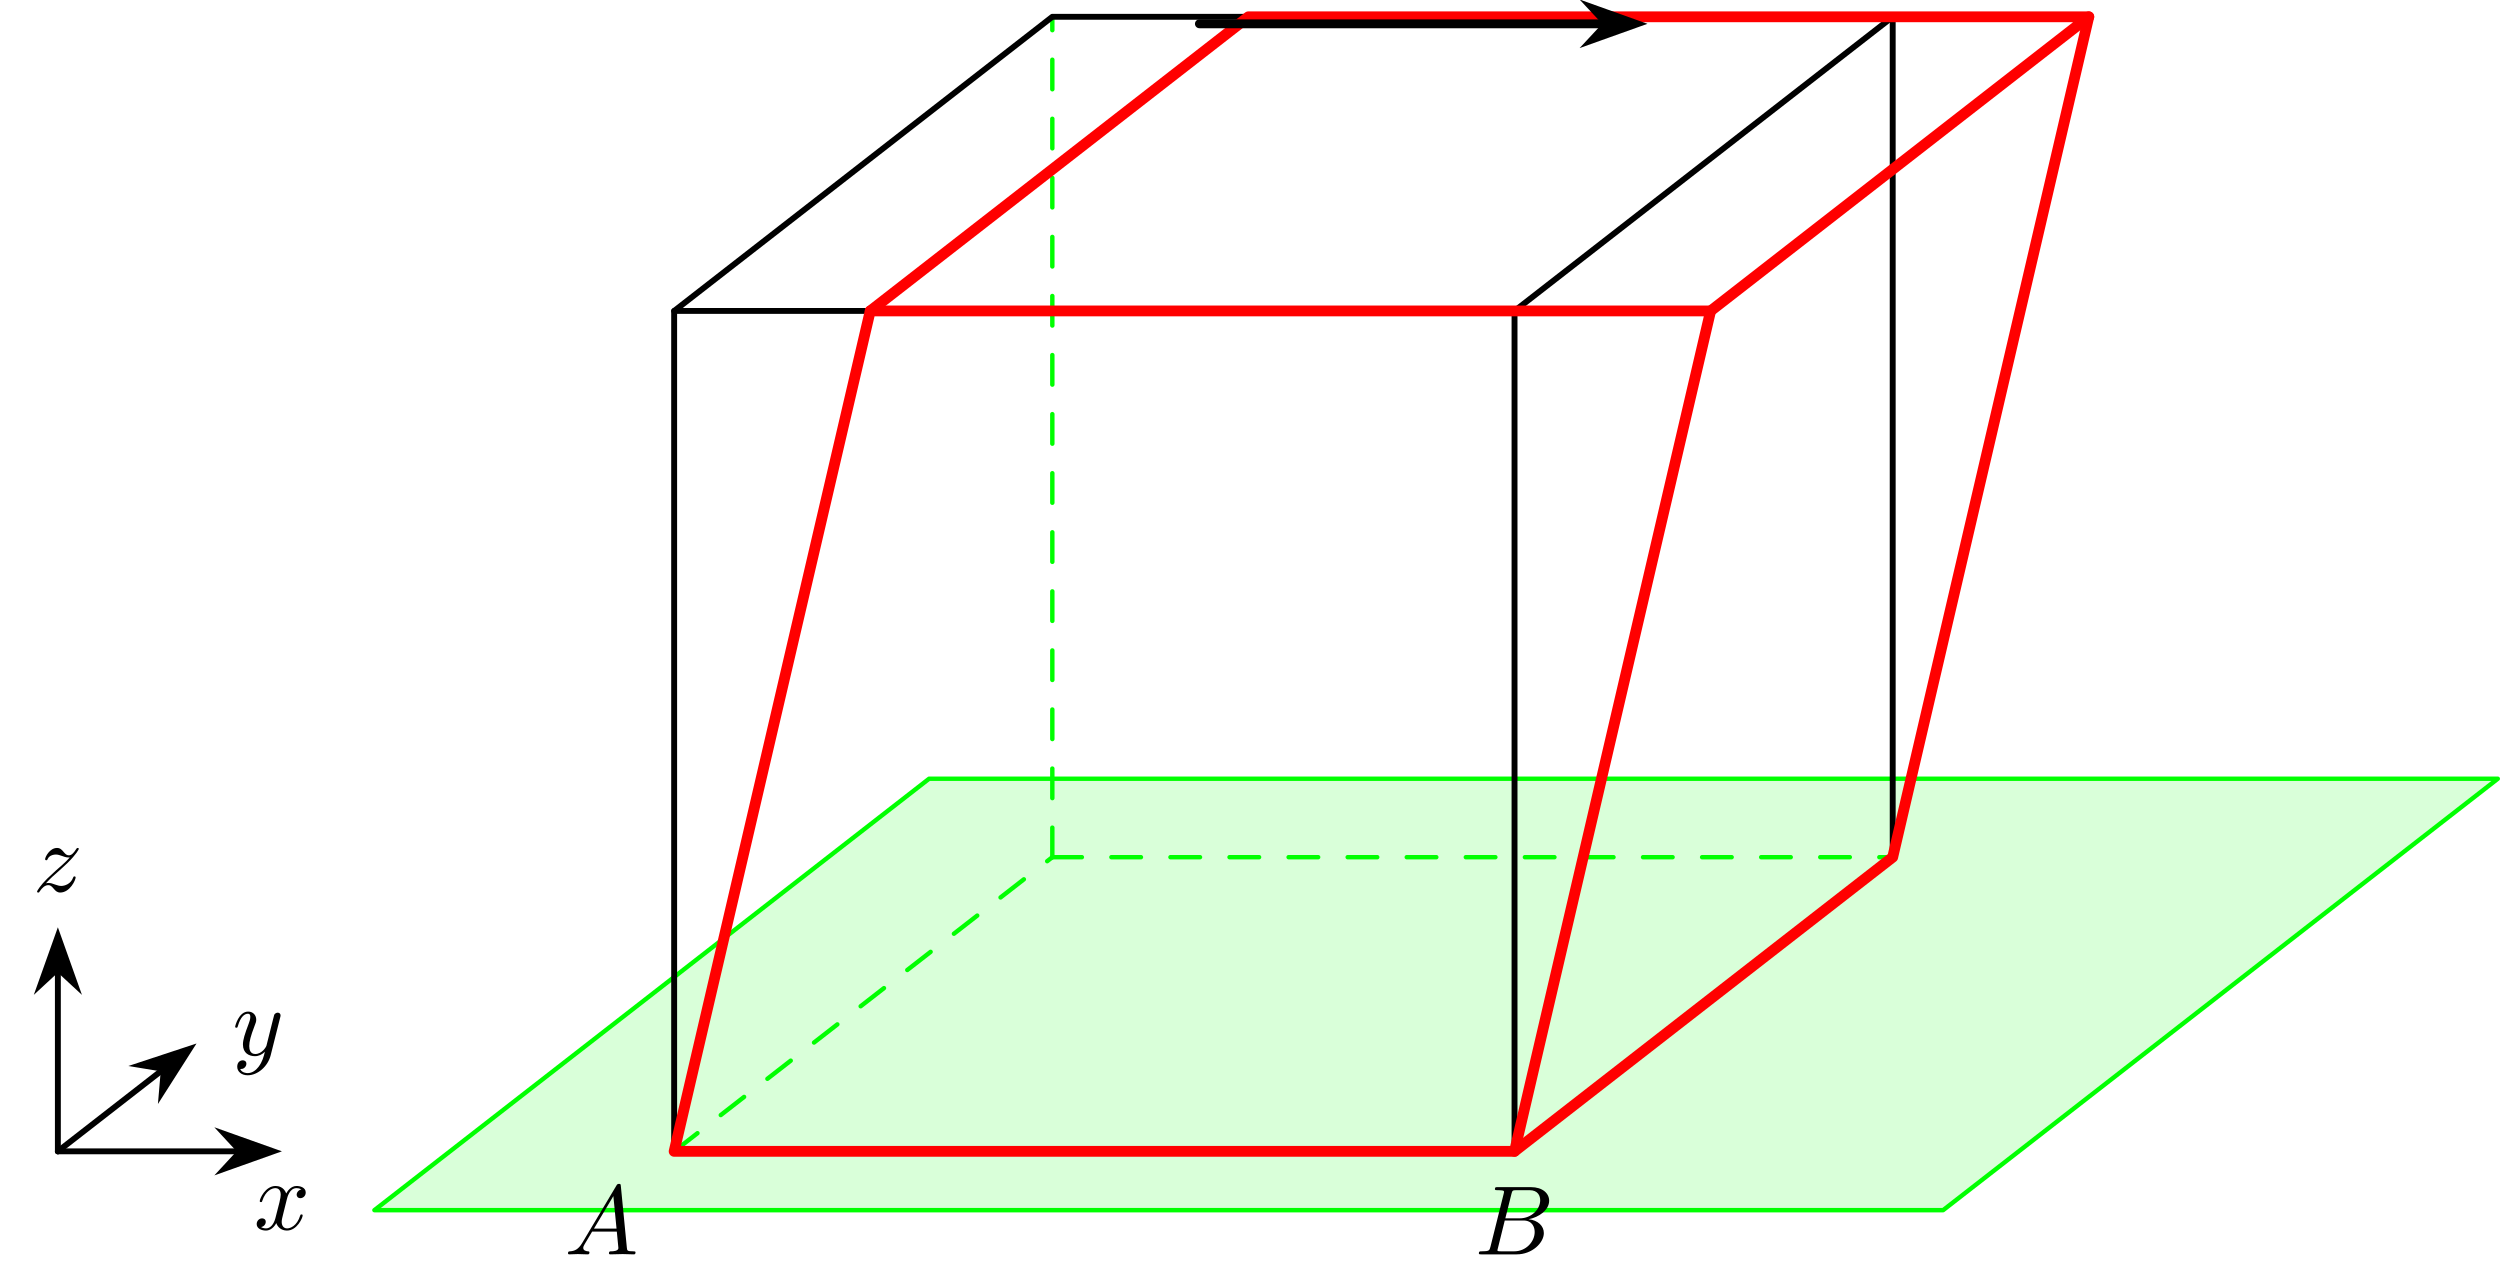
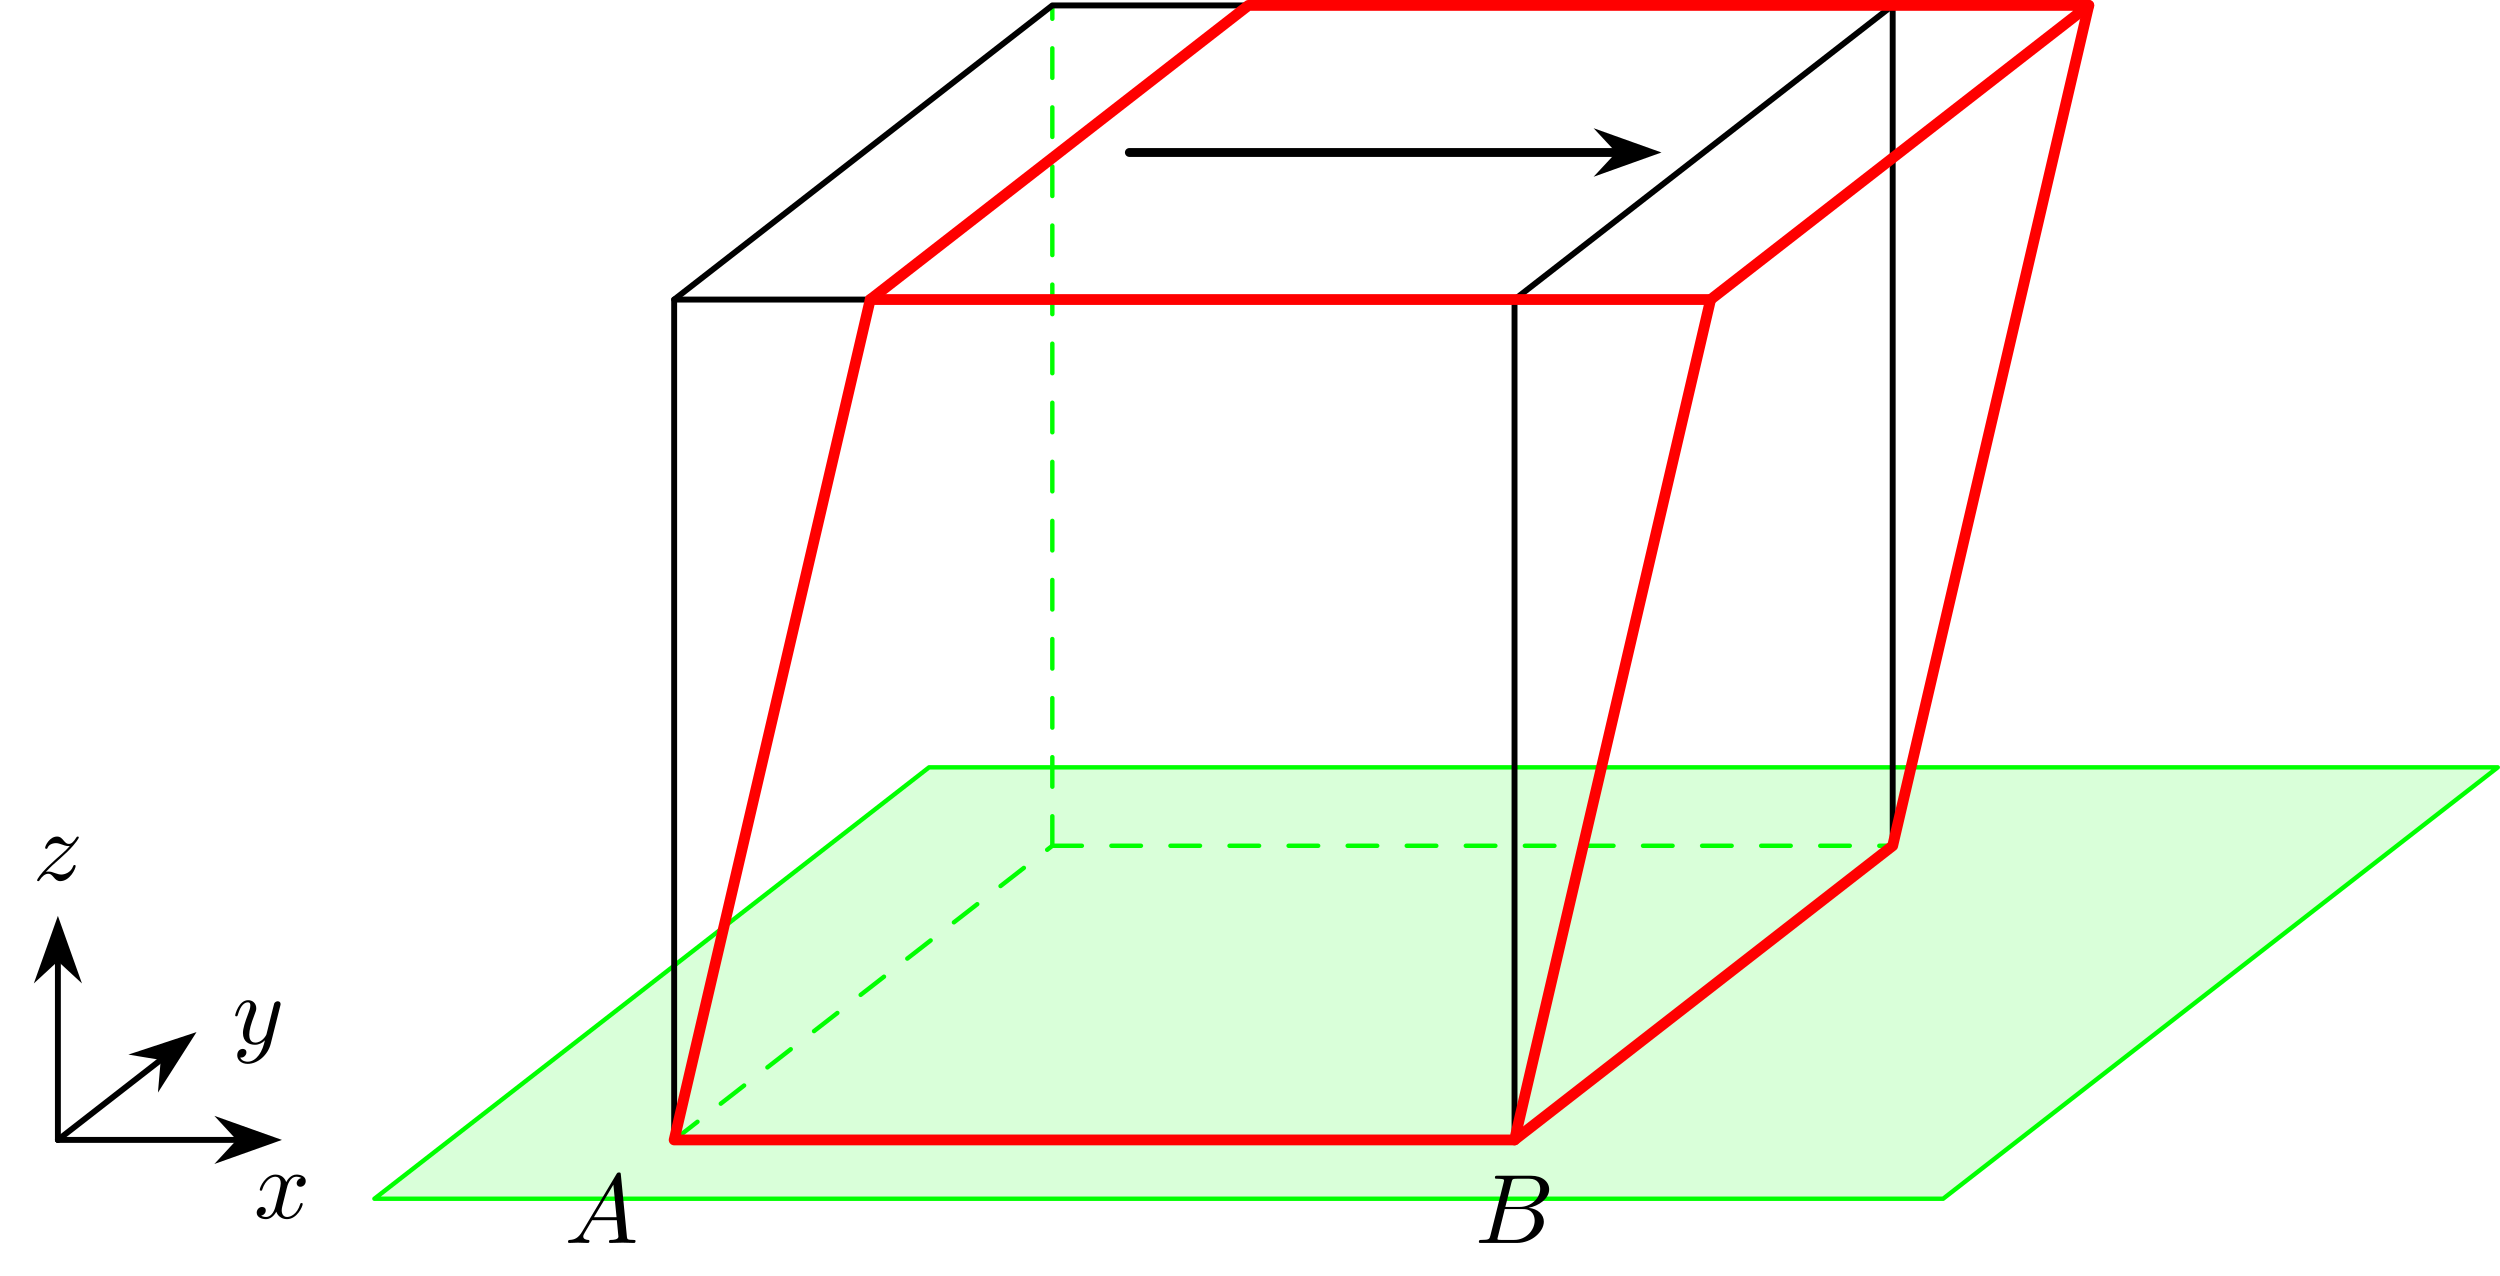
- <svg xmlns="http://www.w3.org/2000/svg" xmlns:xlink="http://www.w3.org/1999/xlink" version="1.1" width="341.52pt" height="175.84pt" viewBox="-72 -72 252.978 130.252">
+ <svg xmlns="http://www.w3.org/2000/svg" xmlns:xlink="http://www.w3.org/1999/xlink" version="1.1" width="341.52pt" height="174.28pt" viewBox="-72 -72 252.978 129.099">
  <defs>
    <path id="kocka-3d-g0-65" d="M1.783-1.146C1.385-.478 .996-.339 .558-.309C.438-.299 .349-.299 .349-.11C.349-.05 .399 0 .478 0C.747 0 1.056-.03 1.335-.03C1.664-.03 2.012 0 2.331 0C2.391 0 2.521 0 2.521-.189C2.521-.299 2.431-.309 2.361-.309C2.132-.329 1.893-.408 1.893-.658C1.893-.777 1.953-.887 2.032-1.026L2.79-2.301H5.29C5.31-2.092 5.45-.737 5.45-.638C5.45-.339 4.932-.309 4.732-.309C4.593-.309 4.493-.309 4.493-.11C4.493 0 4.613 0 4.633 0C5.041 0 5.469-.03 5.878-.03C6.127-.03 6.755 0 7.004 0C7.064 0 7.183 0 7.183-.199C7.183-.309 7.083-.309 6.954-.309C6.336-.309 6.336-.379 6.306-.667L5.699-6.894C5.679-7.093 5.679-7.133 5.509-7.133C5.35-7.133 5.31-7.064 5.25-6.964L1.783-1.146ZM2.979-2.61L4.941-5.898L5.26-2.61H2.979Z" />
    <path id="kocka-3d-g0-66" d="M1.594-.777C1.494-.389 1.474-.309 .687-.309C.518-.309 .418-.309 .418-.11C.418 0 .508 0 .687 0H4.244C5.818 0 6.994-1.176 6.994-2.152C6.994-2.869 6.416-3.447 5.45-3.557C6.486-3.746 7.532-4.483 7.532-5.43C7.532-6.167 6.874-6.804 5.679-6.804H2.331C2.142-6.804 2.042-6.804 2.042-6.605C2.042-6.496 2.132-6.496 2.321-6.496C2.341-6.496 2.531-6.496 2.7-6.476C2.879-6.456 2.969-6.446 2.969-6.316C2.969-6.276 2.959-6.247 2.929-6.127L1.594-.777ZM3.098-3.646L3.716-6.117C3.806-6.466 3.826-6.496 4.254-6.496H5.539C6.416-6.496 6.625-5.908 6.625-5.469C6.625-4.593 5.768-3.646 4.553-3.646H3.098ZM2.65-.309C2.511-.309 2.491-.309 2.431-.319C2.331-.329 2.301-.339 2.301-.418C2.301-.448 2.301-.468 2.351-.648L3.039-3.427H4.922C5.878-3.427 6.067-2.69 6.067-2.262C6.067-1.275 5.181-.309 4.005-.309H2.65Z" />
    <path id="kocka-3d-g0-120" d="M3.328-3.009C3.387-3.268 3.616-4.184 4.314-4.184C4.364-4.184 4.603-4.184 4.812-4.055C4.533-4.005 4.334-3.756 4.334-3.517C4.334-3.357 4.443-3.168 4.712-3.168C4.932-3.168 5.25-3.347 5.25-3.746C5.25-4.264 4.663-4.403 4.324-4.403C3.746-4.403 3.397-3.875 3.278-3.646C3.029-4.304 2.491-4.403 2.202-4.403C1.166-4.403 .598-3.118 .598-2.869C.598-2.77 .697-2.77 .717-2.77C.797-2.77 .827-2.79 .847-2.879C1.186-3.935 1.843-4.184 2.182-4.184C2.371-4.184 2.72-4.095 2.72-3.517C2.72-3.208 2.55-2.54 2.182-1.146C2.022-.528 1.674-.11 1.235-.11C1.176-.11 .946-.11 .737-.239C.986-.289 1.205-.498 1.205-.777C1.205-1.046 .986-1.126 .837-1.126C.538-1.126 .289-.867 .289-.548C.289-.09 .787 .11 1.225 .11C1.883 .11 2.242-.588 2.271-.648C2.391-.279 2.75 .11 3.347 .11C4.374 .11 4.941-1.176 4.941-1.425C4.941-1.524 4.852-1.524 4.822-1.524C4.732-1.524 4.712-1.484 4.692-1.415C4.364-.349 3.686-.11 3.367-.11C2.979-.11 2.819-.428 2.819-.767C2.819-.986 2.879-1.205 2.989-1.644L3.328-3.009Z" />
    <path id="kocka-3d-g0-121" d="M4.842-3.796C4.882-3.935 4.882-3.955 4.882-4.025C4.882-4.204 4.742-4.294 4.593-4.294C4.493-4.294 4.334-4.234 4.244-4.085C4.224-4.035 4.144-3.726 4.105-3.547C4.035-3.288 3.965-3.019 3.905-2.75L3.457-.956C3.417-.807 2.989-.11 2.331-.11C1.823-.11 1.714-.548 1.714-.917C1.714-1.375 1.883-1.993 2.222-2.869C2.381-3.278 2.421-3.387 2.421-3.587C2.421-4.035 2.102-4.403 1.604-4.403C.658-4.403 .289-2.959 .289-2.869C.289-2.77 .389-2.77 .408-2.77C.508-2.77 .518-2.79 .568-2.949C.837-3.885 1.235-4.184 1.574-4.184C1.654-4.184 1.823-4.184 1.823-3.866C1.823-3.616 1.724-3.357 1.654-3.168C1.255-2.112 1.076-1.544 1.076-1.076C1.076-.189 1.704 .11 2.291 .11C2.68 .11 3.019-.06 3.298-.339C3.168 .179 3.049 .667 2.65 1.196C2.391 1.534 2.012 1.823 1.554 1.823C1.415 1.823 .966 1.793 .797 1.405C.956 1.405 1.086 1.405 1.225 1.285C1.325 1.196 1.425 1.066 1.425 .877C1.425 .568 1.156 .528 1.056 .528C.827 .528 .498 .687 .498 1.176C.498 1.674 .936 2.042 1.554 2.042C2.58 2.042 3.606 1.136 3.885 .01L4.842-3.796Z" />
    <path id="kocka-3d-g0-122" d="M1.325-.827C1.863-1.405 2.152-1.654 2.511-1.963C2.511-1.973 3.128-2.501 3.487-2.859C4.433-3.786 4.653-4.264 4.653-4.304C4.653-4.403 4.563-4.403 4.543-4.403C4.473-4.403 4.443-4.384 4.394-4.294C4.095-3.816 3.885-3.656 3.646-3.656S3.288-3.806 3.138-3.975C2.949-4.204 2.78-4.403 2.451-4.403C1.704-4.403 1.245-3.477 1.245-3.268C1.245-3.218 1.275-3.158 1.365-3.158S1.474-3.208 1.494-3.268C1.684-3.726 2.262-3.736 2.341-3.736C2.55-3.736 2.74-3.666 2.969-3.587C3.367-3.437 3.477-3.437 3.736-3.437C3.377-3.009 2.54-2.291 2.351-2.132L1.455-1.295C.777-.628 .428-.06 .428 .01C.428 .11 .528 .11 .548 .11C.628 .11 .648 .09 .707-.02C.936-.369 1.235-.638 1.554-.638C1.783-.638 1.883-.548 2.132-.259C2.301-.05 2.481 .11 2.77 .11C3.756 .11 4.334-1.156 4.334-1.425C4.334-1.474 4.294-1.524 4.214-1.524C4.125-1.524 4.105-1.465 4.075-1.395C3.846-.747 3.208-.558 2.879-.558C2.68-.558 2.501-.618 2.291-.687C1.953-.817 1.803-.857 1.594-.857C1.574-.857 1.415-.857 1.325-.827Z" />
  </defs>
  <g id="kocka-3d-page1">
-     <g stroke-miterlimit="10" transform="translate(-3.781747,44.50411)scale(0.996264,-0.996264)">
+     <g stroke-miterlimit="10" transform="translate(-3.781747,43.35156)scale(0.996264,-0.996264)">
      <g fill="#000" stroke="#000">
        <g stroke-width="0.4">
          <g stroke-width="0.6">
            <g stroke-linecap="round">
              <g stroke-linejoin="round">
                <g fill="#0f0" stroke="#0f0">
                  <g stroke-opacity="0.15">
                    <g fill-opacity="0.15">
                      <path d="M-30.445-5.975H128.891L185.227 37.843H25.892Z" stroke="none" />
                    </g>
                  </g>
                </g>
                <g fill="#0f0" stroke="#0f0">
                  <g stroke-width="0.45">
                    <path d="M-30.445-5.975H128.891L185.227 37.843H25.892Z" fill="none" />
                  </g>
                </g>
                <g fill="#0f0" stroke="#0f0">
                  <g stroke-dasharray="3.0,3.0" stroke-dashoffset="0.0">
                    <g stroke-width="0.45">
                      <path d="M38.411 29.876H123.769" fill="none" />
                    </g>
                  </g>
                </g>
                <g fill="#0f0" stroke="#0f0">
                  <g stroke-dasharray="3.0,3.0" stroke-dashoffset="0.0">
                    <g stroke-width="0.45">
                      <path d="M0 0L38.411 29.876" fill="none" />
                    </g>
                  </g>
                </g>
                <g fill="#0f0" stroke="#0f0">
                  <g stroke-dasharray="3.0,3.0" stroke-dashoffset="0.0">
                    <g stroke-width="0.45">
                      <path d="M38.411 29.876V115.234" fill="none" />
                    </g>
                  </g>
                </g>
                <path d="M0 0H85.358V85.358H0Z" fill="none" />
                <path d="M0 85.358L38.411 115.234H123.769L85.358 85.358" fill="none" />
                <path d="M85.358 0L123.769 29.876V115.234" fill="none" />
                <g fill="#f00" stroke="#f00">
                  <g stroke-width="1.1">
                    <path d="M0 0H85.358L105.275 85.358H19.917Z" fill="none" />
                  </g>
                </g>
                <g fill="#f00" stroke="#f00">
                  <g stroke-width="1.1">
                    <path d="M19.917 85.358L58.328 115.234H143.686L105.275 85.358" fill="none" />
                  </g>
                </g>
                <g fill="#f00" stroke="#f00">
                  <g stroke-width="1.1">
                    <path d="M85.358 0L123.769 29.876L143.686 115.234" fill="none" />
                  </g>
                </g>
                <g stroke-width="0.9">
-                   <path d="M53.349 114.523H94.65" fill="none" />
-                   <g transform="translate(92.04459,114.5225)">
+                   <path d="M46.235 100.296H96.072" fill="none" />
+                   <g transform="translate(93.46732,100.2962)">
                    <g stroke-dasharray="none" stroke-dashoffset="0.0">
                      <g stroke-linejoin="miter">
                        <path d="M5.481 0L1.508 1.421L2.83 0L1.508-1.421Z" />
                      </g>
                    </g>
                  </g>
                </g>
                <g transform="translate(-11.13298,-10.4663)">
-                   <g stroke="none" transform="scale(-1.00375,1.00375)translate(-3.781747,44.50411)scale(-1,-1)">
+                   <g stroke="none" transform="scale(-1.00375,1.00375)translate(-3.781747,43.35156)scale(-1,-1)">
                    <g fill="#000">
                      <g stroke="none">
-                         <use x="-3.782" y="44.504" xlink:href="#kocka-3d-g0-65" />
+                         <use x="-3.782" y="43.352" xlink:href="#kocka-3d-g0-65" />
                      </g>
                    </g>
                  </g>
                </g>
                <g transform="translate(81.31483,-10.4663)">
-                   <g stroke="none" transform="scale(-1.00375,1.00375)translate(-3.781747,44.50411)scale(-1,-1)">
+                   <g stroke="none" transform="scale(-1.00375,1.00375)translate(-3.781747,43.35156)scale(-1,-1)">
                    <g fill="#000">
                      <g stroke="none">
-                         <use x="-3.782" y="44.504" xlink:href="#kocka-3d-g0-66" />
+                         <use x="-3.782" y="43.352" xlink:href="#kocka-3d-g0-66" />
                      </g>
                    </g>
                  </g>
                </g>
                <path d="M-62.596 0H-44.186" fill="none" />
                <g transform="translate(-46.66231,0.0)">
                  <g stroke-dasharray="none" stroke-dashoffset="0.0">
                    <g stroke-linejoin="miter">
                      <path d="M5.93 0L1.005 1.754L2.626 0L1.005-1.754Z" />
                    </g>
                  </g>
                </g>
                <g transform="translate(-42.6913,-7.93852)">
-                   <g stroke="none" transform="scale(-1.00375,1.00375)translate(-3.781747,44.50411)scale(-1,-1)">
+                   <g stroke="none" transform="scale(-1.00375,1.00375)translate(-3.781747,43.35156)scale(-1,-1)">
                    <g fill="#000">
                      <g stroke="none">
-                         <use x="-3.782" y="44.504" xlink:href="#kocka-3d-g0-120" />
+                         <use x="-3.782" y="43.352" xlink:href="#kocka-3d-g0-120" />
                      </g>
                    </g>
                  </g>
                </g>
                <path d="M-62.596 0L-51.947 8.283" fill="none" />
                <g transform="matrix(0.78932,0.61394,-0.61394,0.78932,-53.90184,6.76219)">
                  <g stroke-dasharray="none" stroke-dashoffset="0.0">
                    <g stroke-linejoin="miter">
                      <path d="M5.93 0L1.005 1.754L2.626 0L1.005-1.754Z" />
                    </g>
                  </g>
                </g>
                <g transform="translate(-44.87888,9.77399)">
-                   <g stroke="none" transform="scale(-1.00375,1.00375)translate(-3.781747,44.50411)scale(-1,-1)">
+                   <g stroke="none" transform="scale(-1.00375,1.00375)translate(-3.781747,43.35156)scale(-1,-1)">
                    <g fill="#000">
                      <g stroke="none">
-                         <use x="-3.782" y="44.504" xlink:href="#kocka-3d-g0-121" />
+                         <use x="-3.782" y="43.352" xlink:href="#kocka-3d-g0-121" />
                      </g>
                    </g>
                  </g>
                </g>
                <path d="M-62.596 0V18.41" fill="none" />
                <g transform="matrix(0.0,1.0,-1.0,0.0,-62.59595,15.93362)">
                  <g stroke-dasharray="none" stroke-dashoffset="0.0">
                    <g stroke-linejoin="miter">
                      <path d="M5.93 0L1.005 1.754L2.626 0L1.005-1.754Z" />
                    </g>
                  </g>
                </g>
                <g transform="translate(-65.1411,26.39525)">
-                   <g stroke="none" transform="scale(-1.00375,1.00375)translate(-3.781747,44.50411)scale(-1,-1)">
+                   <g stroke="none" transform="scale(-1.00375,1.00375)translate(-3.781747,43.35156)scale(-1,-1)">
                    <g fill="#000">
                      <g stroke="none">
-                         <use x="-3.782" y="44.504" xlink:href="#kocka-3d-g0-122" />
+                         <use x="-3.782" y="43.352" xlink:href="#kocka-3d-g0-122" />
                      </g>
                    </g>
                  </g>
                </g>
              </g>
            </g>
          </g>
        </g>
      </g>
    </g>
  </g>
</svg>
